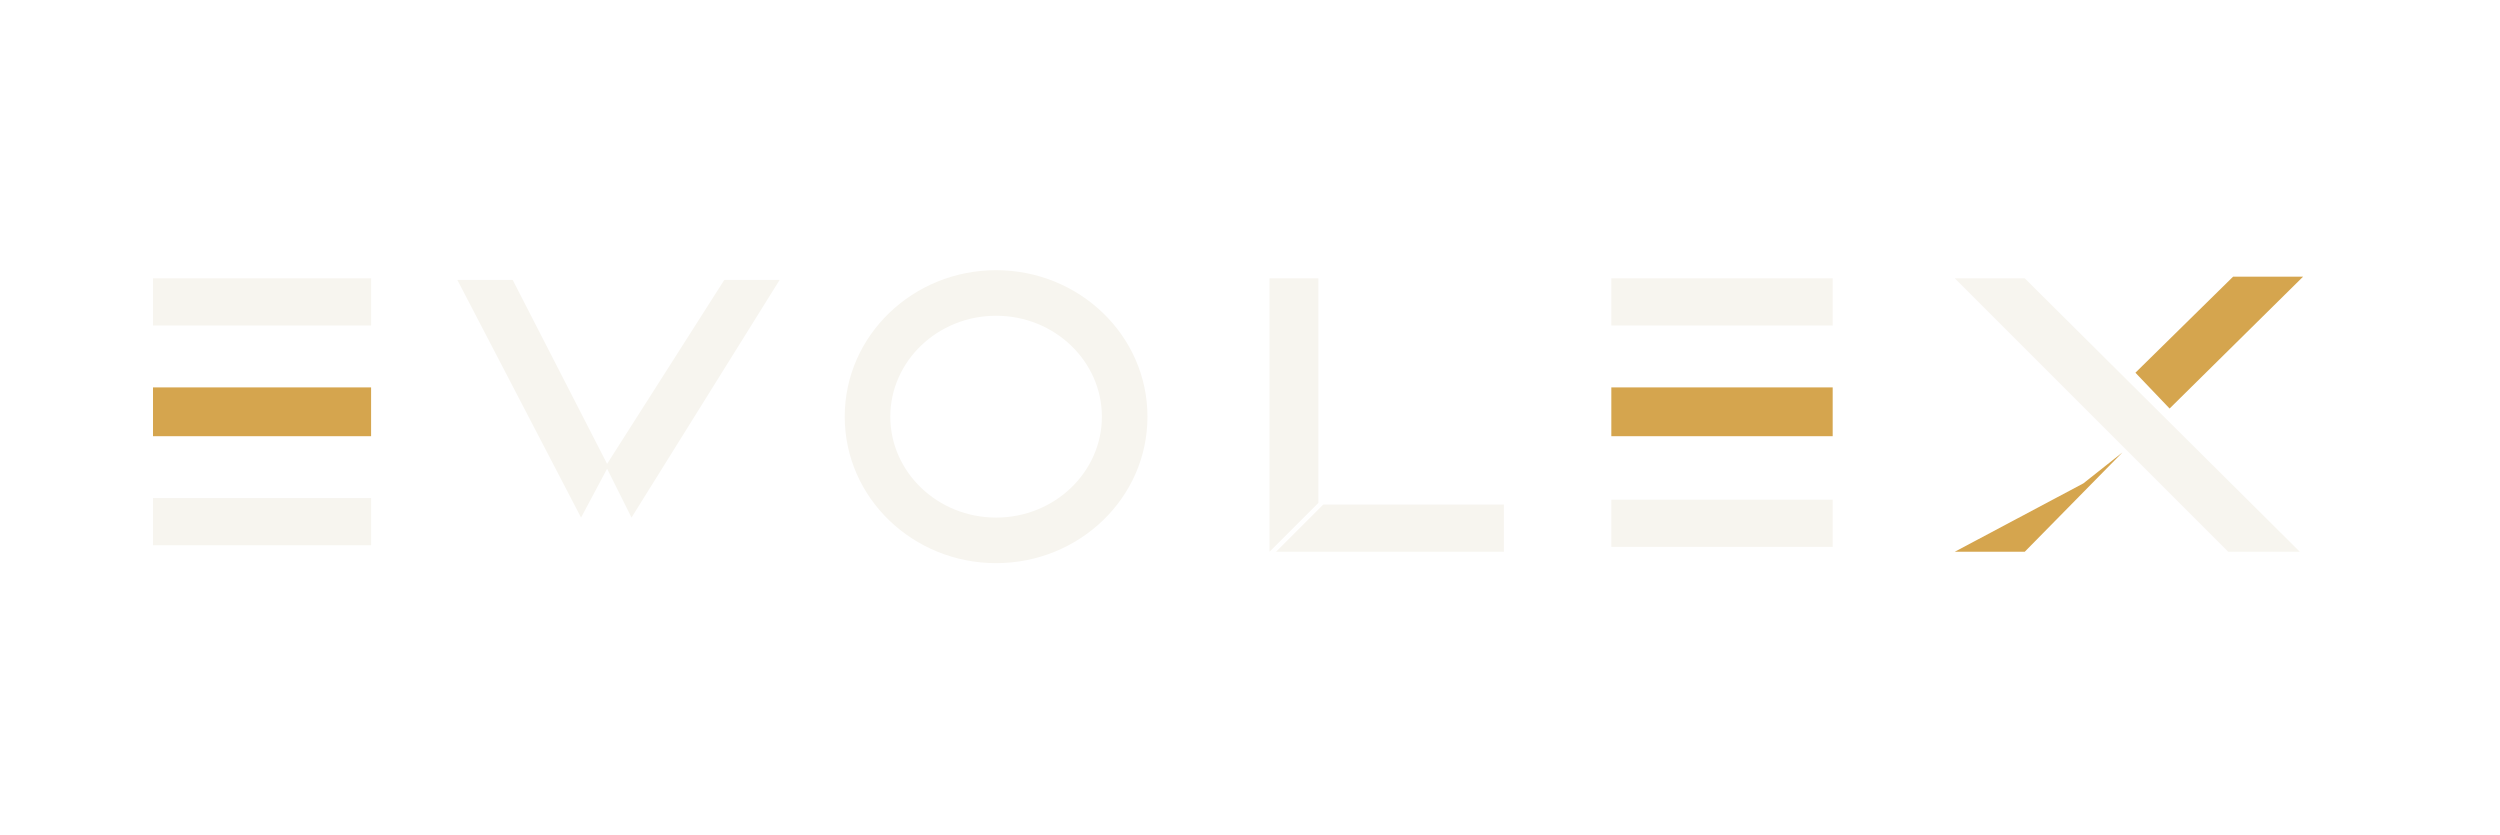
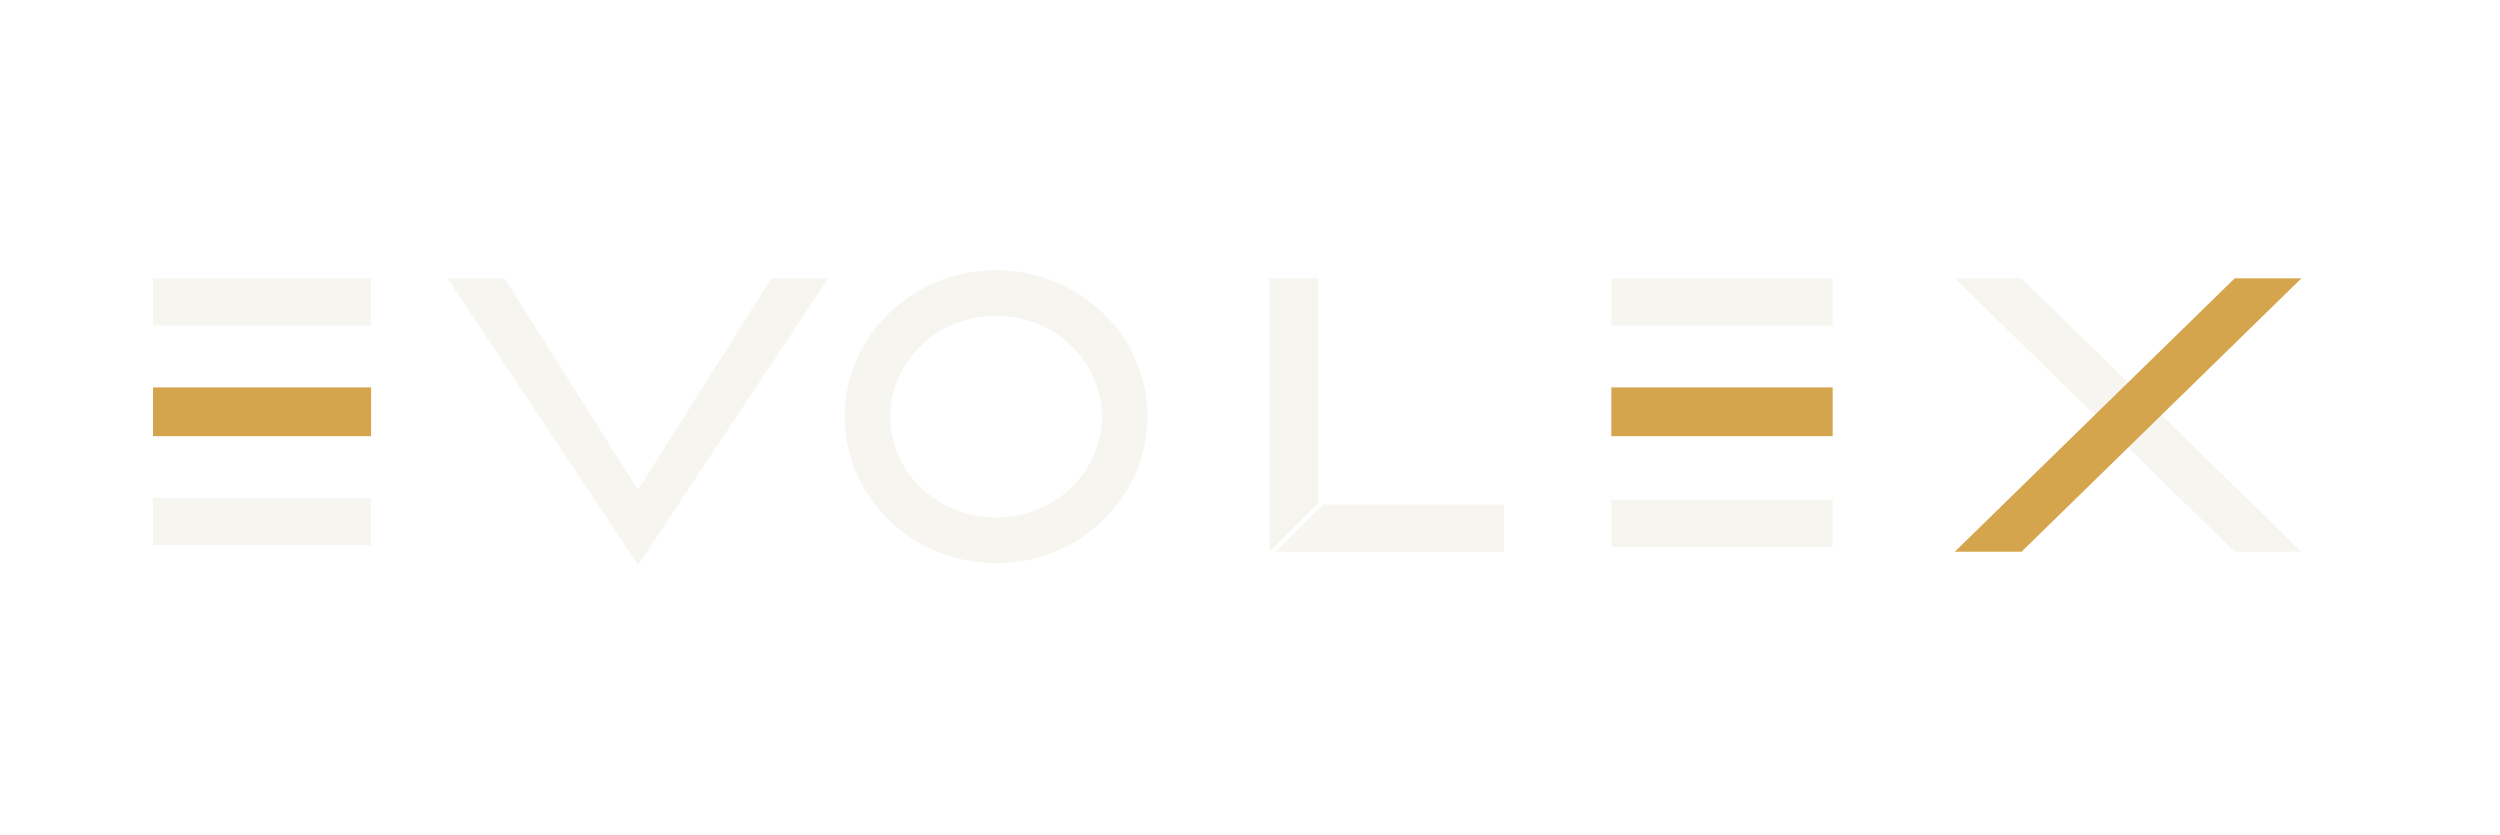
<svg xmlns="http://www.w3.org/2000/svg" viewBox="0 0 1536 513" role="img" aria-label="EVOLEX">
  <g fill="#f7f5ef">
    <path d="M94 171h134v29H94zM94 306h134v29H94z" />
-     <path d="M281 172h34l58 113 72-113h34l-91 146-15-30-16 30z" />
+     <path d="M275 171h35l82 130 82-130h35L392 347z" />
    <path fill-rule="evenodd" d="M612 166c51 0 93 40 93 90s-42 90-93 90-93-40-93-90 42-90 93-90zm0 28c-36 0-65 28-65 62s29 62 65 62 65-28 65-62-29-62-65-62z" />
    <path d="M780 171h30v138l-30 30zm33 139h111v29H784z" />
    <path d="M990 171h136v29H990zM990 307h136v29H990z" />
-     <path d="M1201 171h43l169 168h-44z" />
+     <path d="M1201 171h41l172 168h-41z" />
  </g>
  <g fill="#d5a54e">
-     <path d="M94 238h134v30H94zM990 238h136v30H990zM1312 229l60-59h43l-82 81zM1280 297l-79 42h43l60-61z" />
+     <path d="M94 238h134v30H94zM990 238h136v30H990zM1373 171h41l-172 168h-41z" />
  </g>
</svg>
